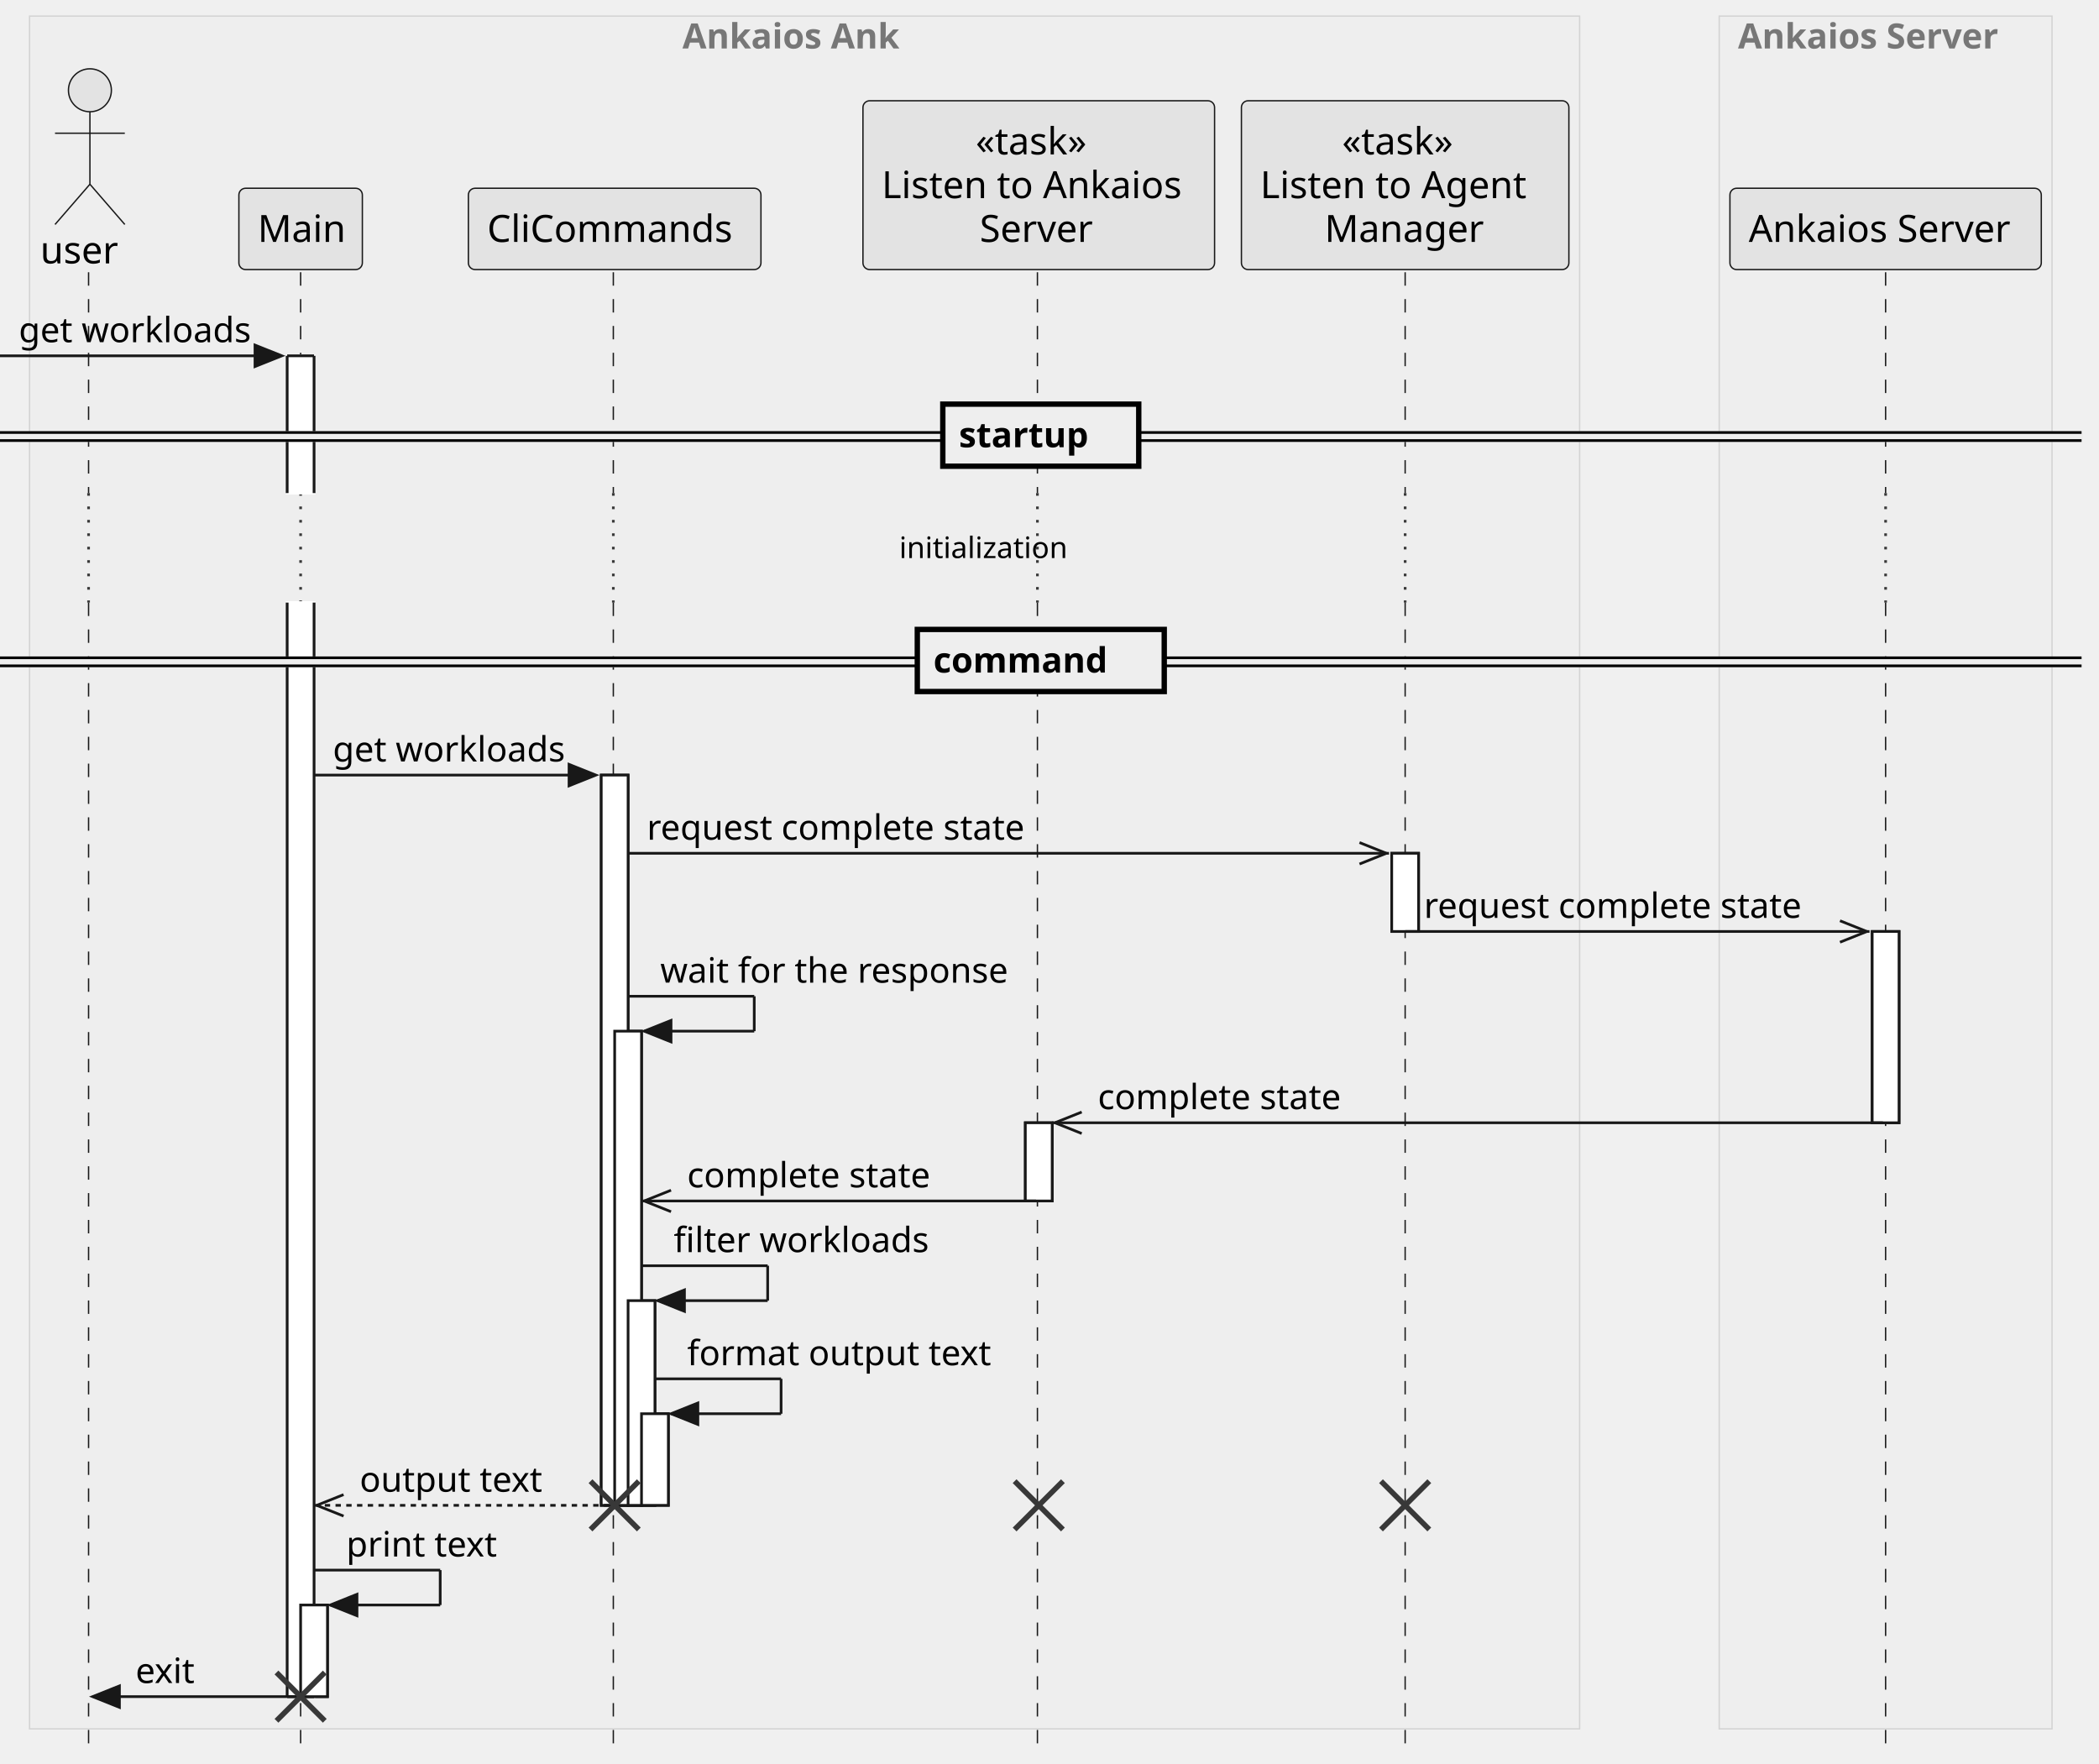
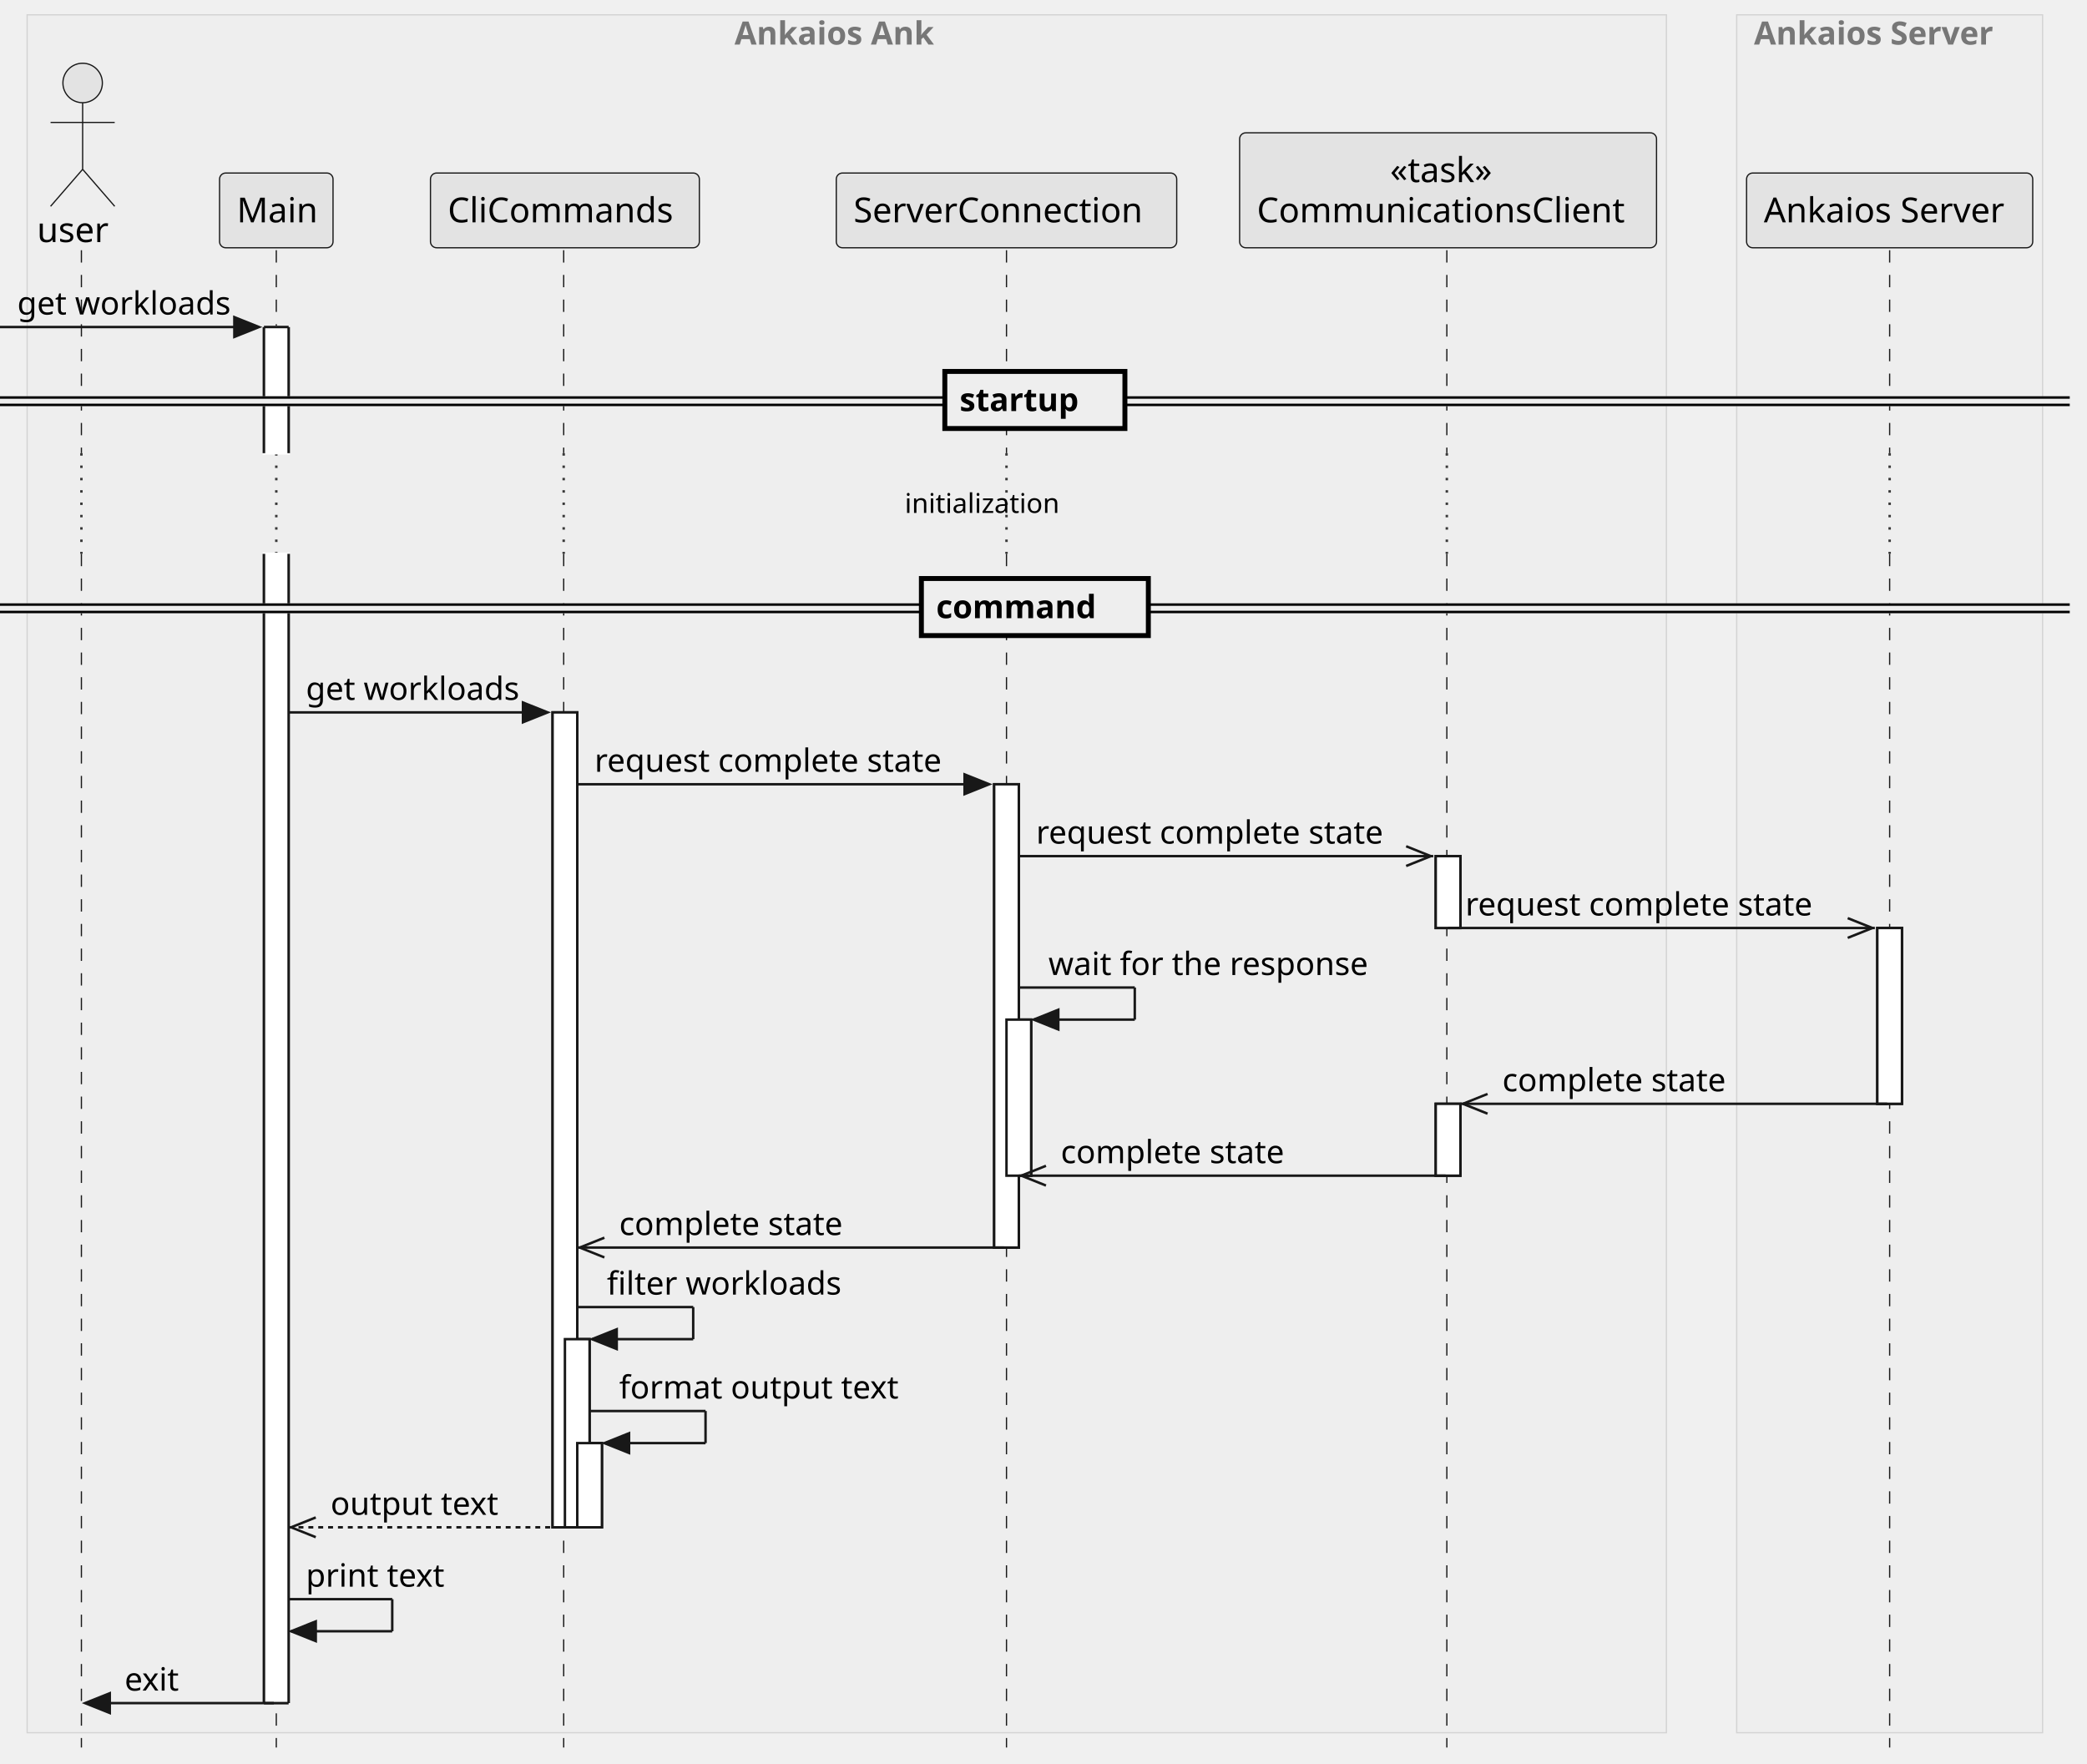
- <svg xmlns="http://www.w3.org/2000/svg" contentStyleType="text/css" height="657px" preserveAspectRatio="none" style="width:782px;height:657px;background:#FFFFFF;" version="1.1" viewBox="0 0 782 657" width="782px" zoomAndPan="magnify">
+ <svg xmlns="http://www.w3.org/2000/svg" contentStyleType="text/css" height="715px" preserveAspectRatio="none" style="width:846px;height:715px;background:#FFFFFF;" version="1.1" viewBox="0 0 846 715" width="846px" zoomAndPan="magnify">
  <defs />
  <g>
-     <rect fill="#EEEEEE" height="638.094" style="stroke:#D3D3D3;stroke-width:0.5;" width="577.5" x="11" y="6" />
-     <text fill="#777777" font-family="sans-serif" font-size="13" font-weight="bold" lengthAdjust="spacing" textLength="91" x="254.25" y="18.067">Ankaios Ank</text>
-     <rect fill="#EEEEEE" height="638.094" style="stroke:#D3D3D3;stroke-width:0.5;" width="124" x="640.5" y="6" />
-     <text fill="#777777" font-family="sans-serif" font-size="13" font-weight="bold" lengthAdjust="spacing" textLength="110" x="647.5" y="18.067">Ankaios Server</text>
+     <rect fill="#EEEEEE" height="696.359" style="stroke:#D3D3D3;stroke-width:0.5;" width="664.5" x="11" y="6" />
+     <text fill="#777777" font-family="sans-serif" font-size="13" font-weight="bold" lengthAdjust="spacing" textLength="91" x="297.75" y="18.067">Ankaios Ank</text>
+     <rect fill="#EEEEEE" height="696.359" style="stroke:#D3D3D3;stroke-width:0.5;" width="124" x="704" y="6" />
+     <text fill="#777777" font-family="sans-serif" font-size="13" font-weight="bold" lengthAdjust="spacing" textLength="110" x="711" y="18.067">Ankaios Server</text>
    <rect fill="#FFFFFF" height="51.133" style="stroke:#FFFFFF;stroke-width:1.0;" width="10" x="107" y="132.562" />
    <line style="stroke:#181818;stroke-width:1.0;" x1="107" x2="107" y1="132.562" y2="183.695" />
    <line style="stroke:#181818;stroke-width:1.0;" x1="117" x2="117" y1="132.562" y2="183.695" />
    <line style="stroke:#181818;stroke-width:1.0;" x1="107" x2="117" y1="132.562" y2="132.562" />
-     <rect fill="#FFFFFF" height="407.594" style="stroke:#FFFFFF;stroke-width:1.0;" width="10" x="107" y="224.5" />
-     <line style="stroke:#181818;stroke-width:1.0;" x1="107" x2="107" y1="224.5" y2="632.094" />
-     <line style="stroke:#181818;stroke-width:1.0;" x1="117" x2="117" y1="224.5" y2="632.094" />
-     <line style="stroke:#181818;stroke-width:1.0;" x1="107" x2="117" y1="632.094" y2="632.094" />
-     <rect fill="#FFFFFF" height="34.133" style="stroke:#181818;stroke-width:1.0;" width="10" x="112" y="597.961" />
-     <rect fill="#FFFFFF" height="272.062" style="stroke:#181818;stroke-width:1.0;" width="10" x="224" y="288.766" />
-     <rect fill="#FFFFFF" height="176.664" style="stroke:#181818;stroke-width:1.0;" width="10" x="229" y="384.164" />
-     <rect fill="#FFFFFF" height="76.266" style="stroke:#181818;stroke-width:1.0;" width="10" x="234" y="484.562" />
-     <rect fill="#FFFFFF" height="34.133" style="stroke:#181818;stroke-width:1.0;" width="10" x="239" y="526.695" />
-     <rect fill="#FFFFFF" height="29.133" style="stroke:#181818;stroke-width:1.0;" width="10" x="382" y="418.297" />
-     <rect fill="#FFFFFF" height="29.133" style="stroke:#181818;stroke-width:1.0;" width="10" x="518.5" y="317.898" />
-     <rect fill="#FFFFFF" height="71.266" style="stroke:#181818;stroke-width:1.0;" width="10" x="697.5" y="347.031" />
+     <rect fill="#FFFFFF" height="465.859" style="stroke:#FFFFFF;stroke-width:1.0;" width="10" x="107" y="224.5" />
+     <line style="stroke:#181818;stroke-width:1.0;" x1="107" x2="107" y1="224.5" y2="690.359" />
+     <line style="stroke:#181818;stroke-width:1.0;" x1="117" x2="117" y1="224.5" y2="690.359" />
+     <line style="stroke:#181818;stroke-width:1.0;" x1="107" x2="117" y1="690.359" y2="690.359" />
+     <rect fill="#FFFFFF" height="330.328" style="stroke:#181818;stroke-width:1.0;" width="10" x="224" y="288.766" />
+     <rect fill="#FFFFFF" height="76.266" style="stroke:#181818;stroke-width:1.0;" width="10" x="229" y="542.828" />
+     <rect fill="#FFFFFF" height="34.133" style="stroke:#181818;stroke-width:1.0;" width="10" x="234" y="584.961" />
+     <rect fill="#FFFFFF" height="187.797" style="stroke:#181818;stroke-width:1.0;" width="10" x="403" y="317.898" />
+     <rect fill="#FFFFFF" height="63.266" style="stroke:#181818;stroke-width:1.0;" width="10" x="408" y="413.297" />
+     <rect fill="#FFFFFF" height="29.133" style="stroke:#181818;stroke-width:1.0;" width="10" x="582" y="347.031" />
+     <rect fill="#FFFFFF" height="29.133" style="stroke:#181818;stroke-width:1.0;" width="10" x="582" y="447.43" />
+     <rect fill="#FFFFFF" height="71.266" style="stroke:#181818;stroke-width:1.0;" width="10" x="761" y="376.164" />
    <line style="stroke:#181818;stroke-width:0.5;stroke-dasharray:5.0,5.0;" x1="33" x2="33" y1="101.43" y2="183.695" />
    <line style="stroke:#383838;stroke-width:1.0;stroke-dasharray:1.0,4.0;" x1="33" x2="33" y1="183.695" y2="224.5" />
-     <line style="stroke:#181818;stroke-width:0.5;stroke-dasharray:5.0,5.0;" x1="33" x2="33" y1="224.5" y2="650.094" />
+     <line style="stroke:#181818;stroke-width:0.5;stroke-dasharray:5.0,5.0;" x1="33" x2="33" y1="224.5" y2="708.359" />
    <line style="stroke:#181818;stroke-width:0.5;stroke-dasharray:5.0,5.0;" x1="112" x2="112" y1="101.43" y2="183.695" />
    <line style="stroke:#383838;stroke-width:1.0;stroke-dasharray:1.0,4.0;" x1="112" x2="112" y1="183.695" y2="224.5" />
-     <line style="stroke:#181818;stroke-width:0.5;stroke-dasharray:5.0,5.0;" x1="112" x2="112" y1="224.5" y2="650.094" />
+     <line style="stroke:#181818;stroke-width:0.5;stroke-dasharray:5.0,5.0;" x1="112" x2="112" y1="224.5" y2="708.359" />
    <line style="stroke:#181818;stroke-width:0.5;stroke-dasharray:5.0,5.0;" x1="228.5" x2="228.5" y1="101.43" y2="183.695" />
    <line style="stroke:#383838;stroke-width:1.0;stroke-dasharray:1.0,4.0;" x1="228.5" x2="228.5" y1="183.695" y2="224.5" />
-     <line style="stroke:#181818;stroke-width:0.5;stroke-dasharray:5.0,5.0;" x1="228.5" x2="228.5" y1="224.5" y2="650.094" />
-     <line style="stroke:#181818;stroke-width:0.5;stroke-dasharray:5.0,5.0;" x1="386.5" x2="386.5" y1="101.43" y2="183.695" />
-     <line style="stroke:#383838;stroke-width:1.0;stroke-dasharray:1.0,4.0;" x1="386.5" x2="386.5" y1="183.695" y2="224.5" />
-     <line style="stroke:#181818;stroke-width:0.5;stroke-dasharray:5.0,5.0;" x1="386.5" x2="386.5" y1="224.5" y2="650.094" />
-     <line style="stroke:#181818;stroke-width:0.5;stroke-dasharray:5.0,5.0;" x1="523.5" x2="523.5" y1="101.43" y2="183.695" />
-     <line style="stroke:#383838;stroke-width:1.0;stroke-dasharray:1.0,4.0;" x1="523.5" x2="523.5" y1="183.695" y2="224.5" />
-     <line style="stroke:#181818;stroke-width:0.5;stroke-dasharray:5.0,5.0;" x1="523.5" x2="523.5" y1="224.5" y2="650.094" />
-     <line style="stroke:#181818;stroke-width:0.5;stroke-dasharray:5.0,5.0;" x1="702.5" x2="702.5" y1="101.43" y2="183.695" />
-     <line style="stroke:#383838;stroke-width:1.0;stroke-dasharray:1.0,4.0;" x1="702.5" x2="702.5" y1="183.695" y2="224.5" />
-     <line style="stroke:#181818;stroke-width:0.5;stroke-dasharray:5.0,5.0;" x1="702.5" x2="702.5" y1="224.5" y2="650.094" />
+     <line style="stroke:#181818;stroke-width:0.5;stroke-dasharray:5.0,5.0;" x1="228.5" x2="228.5" y1="224.5" y2="708.359" />
+     <line style="stroke:#181818;stroke-width:0.5;stroke-dasharray:5.0,5.0;" x1="408" x2="408" y1="101.43" y2="183.695" />
+     <line style="stroke:#383838;stroke-width:1.0;stroke-dasharray:1.0,4.0;" x1="408" x2="408" y1="183.695" y2="224.5" />
+     <line style="stroke:#181818;stroke-width:0.5;stroke-dasharray:5.0,5.0;" x1="408" x2="408" y1="224.5" y2="708.359" />
+     <line style="stroke:#181818;stroke-width:0.5;stroke-dasharray:5.0,5.0;" x1="586.5" x2="586.5" y1="101.43" y2="183.695" />
+     <line style="stroke:#383838;stroke-width:1.0;stroke-dasharray:1.0,4.0;" x1="586.5" x2="586.5" y1="183.695" y2="224.5" />
+     <line style="stroke:#181818;stroke-width:0.5;stroke-dasharray:5.0,5.0;" x1="586.5" x2="586.5" y1="224.5" y2="708.359" />
+     <line style="stroke:#181818;stroke-width:0.5;stroke-dasharray:5.0,5.0;" x1="766" x2="766" y1="101.43" y2="183.695" />
+     <line style="stroke:#383838;stroke-width:1.0;stroke-dasharray:1.0,4.0;" x1="766" x2="766" y1="183.695" y2="224.5" />
+     <line style="stroke:#181818;stroke-width:0.5;stroke-dasharray:5.0,5.0;" x1="766" x2="766" y1="224.5" y2="708.359" />
    <text fill="#000000" font-family="sans-serif" font-size="14" lengthAdjust="spacing" textLength="31" x="15" y="98.128">user</text>
    <ellipse cx="33.5" cy="33.633" fill="#E3E3E3" rx="8" ry="8" style="stroke:#181818;stroke-width:0.5;" />
    <path d="M33.5,41.633 L33.5,68.633 M20.5,49.633 L46.5,49.633 M33.5,68.633 L20.5,83.633 M33.5,68.633 L46.5,83.633 " fill="none" style="stroke:#181818;stroke-width:0.5;" />
    <rect fill="#E3E3E3" height="30.297" rx="2.5" ry="2.5" style="stroke:#181818;stroke-width:0.5;" width="46" x="89" y="70.133" />
    <text fill="#000000" font-family="sans-serif" font-size="14" lengthAdjust="spacing" textLength="32" x="96" y="90.128">Main</text>
    <rect fill="#E3E3E3" height="30.297" rx="2.5" ry="2.5" style="stroke:#181818;stroke-width:0.5;" width="109" x="174.5" y="70.133" />
    <text fill="#000000" font-family="sans-serif" font-size="14" lengthAdjust="spacing" textLength="95" x="181.5" y="90.128">CliCommands</text>
-     <rect fill="#E3E3E3" height="62.891" rx="2.5" ry="2.5" style="stroke:#181818;stroke-width:0.5;" width="131" x="321.5" y="37.539" />
-     <text fill="#000000" font-family="sans-serif" font-size="14" lengthAdjust="spacing" textLength="47" x="363.5" y="57.534">«task»</text>
-     <text fill="#000000" font-family="sans-serif" font-size="14" lengthAdjust="spacing" textLength="117" x="328.5" y="73.831">Listen to Ankaios</text>
-     <text fill="#000000" font-family="sans-serif" font-size="14" lengthAdjust="spacing" textLength="44" x="365" y="90.128">Server</text>
-     <rect fill="#E3E3E3" height="62.891" rx="2.5" ry="2.5" style="stroke:#181818;stroke-width:0.5;" width="122" x="462.5" y="37.539" />
-     <text fill="#000000" font-family="sans-serif" font-size="14" lengthAdjust="spacing" textLength="47" x="500" y="57.534">«task»</text>
-     <text fill="#000000" font-family="sans-serif" font-size="14" lengthAdjust="spacing" textLength="104" x="469.5" y="73.831">Listen to Agent</text>
-     <text fill="#000000" font-family="sans-serif" font-size="14" lengthAdjust="spacing" textLength="60" x="493.5" y="90.128">Manager</text>
-     <rect fill="#E3E3E3" height="30.297" rx="2.5" ry="2.5" style="stroke:#181818;stroke-width:0.5;" width="116" x="644.5" y="70.133" />
-     <text fill="#000000" font-family="sans-serif" font-size="14" lengthAdjust="spacing" textLength="102" x="651.5" y="90.128">Ankaios Server</text>
+     <rect fill="#E3E3E3" height="30.297" rx="2.5" ry="2.5" style="stroke:#181818;stroke-width:0.5;" width="138" x="339" y="70.133" />
+     <text fill="#000000" font-family="sans-serif" font-size="14" lengthAdjust="spacing" textLength="124" x="346" y="90.128">ServerConnection</text>
+     <rect fill="#E3E3E3" height="46.594" rx="2.5" ry="2.5" style="stroke:#181818;stroke-width:0.5;" width="169" x="502.5" y="53.836" />
+     <text fill="#000000" font-family="sans-serif" font-size="14" lengthAdjust="spacing" textLength="47" x="563.5" y="73.831">«task»</text>
+     <text fill="#000000" font-family="sans-serif" font-size="14" lengthAdjust="spacing" textLength="155" x="509.5" y="90.128">CommunicationsClient</text>
+     <rect fill="#E3E3E3" height="30.297" rx="2.5" ry="2.5" style="stroke:#181818;stroke-width:0.5;" width="116" x="708" y="70.133" />
+     <text fill="#000000" font-family="sans-serif" font-size="14" lengthAdjust="spacing" textLength="102" x="715" y="90.128">Ankaios Server</text>
    <rect fill="#FFFFFF" height="51.133" style="stroke:#FFFFFF;stroke-width:1.0;" width="10" x="107" y="132.562" />
    <line style="stroke:#181818;stroke-width:1.0;" x1="107" x2="107" y1="132.562" y2="183.695" />
    <line style="stroke:#181818;stroke-width:1.0;" x1="117" x2="117" y1="132.562" y2="183.695" />
    <line style="stroke:#181818;stroke-width:1.0;" x1="107" x2="117" y1="132.562" y2="132.562" />
-     <rect fill="#FFFFFF" height="407.594" style="stroke:#FFFFFF;stroke-width:1.0;" width="10" x="107" y="224.5" />
-     <line style="stroke:#181818;stroke-width:1.0;" x1="107" x2="107" y1="224.5" y2="632.094" />
-     <line style="stroke:#181818;stroke-width:1.0;" x1="117" x2="117" y1="224.5" y2="632.094" />
-     <line style="stroke:#181818;stroke-width:1.0;" x1="107" x2="117" y1="632.094" y2="632.094" />
-     <rect fill="#FFFFFF" height="34.133" style="stroke:#181818;stroke-width:1.0;" width="10" x="112" y="597.961" />
-     <rect fill="#FFFFFF" height="272.062" style="stroke:#181818;stroke-width:1.0;" width="10" x="224" y="288.766" />
-     <rect fill="#FFFFFF" height="176.664" style="stroke:#181818;stroke-width:1.0;" width="10" x="229" y="384.164" />
-     <rect fill="#FFFFFF" height="76.266" style="stroke:#181818;stroke-width:1.0;" width="10" x="234" y="484.562" />
-     <rect fill="#FFFFFF" height="34.133" style="stroke:#181818;stroke-width:1.0;" width="10" x="239" y="526.695" />
-     <rect fill="#FFFFFF" height="29.133" style="stroke:#181818;stroke-width:1.0;" width="10" x="382" y="418.297" />
-     <rect fill="#FFFFFF" height="29.133" style="stroke:#181818;stroke-width:1.0;" width="10" x="518.5" y="317.898" />
-     <rect fill="#FFFFFF" height="71.266" style="stroke:#181818;stroke-width:1.0;" width="10" x="697.5" y="347.031" />
+     <rect fill="#FFFFFF" height="465.859" style="stroke:#FFFFFF;stroke-width:1.0;" width="10" x="107" y="224.5" />
+     <line style="stroke:#181818;stroke-width:1.0;" x1="107" x2="107" y1="224.5" y2="690.359" />
+     <line style="stroke:#181818;stroke-width:1.0;" x1="117" x2="117" y1="224.5" y2="690.359" />
+     <line style="stroke:#181818;stroke-width:1.0;" x1="107" x2="117" y1="690.359" y2="690.359" />
+     <rect fill="#FFFFFF" height="330.328" style="stroke:#181818;stroke-width:1.0;" width="10" x="224" y="288.766" />
+     <rect fill="#FFFFFF" height="76.266" style="stroke:#181818;stroke-width:1.0;" width="10" x="229" y="542.828" />
+     <rect fill="#FFFFFF" height="34.133" style="stroke:#181818;stroke-width:1.0;" width="10" x="234" y="584.961" />
+     <rect fill="#FFFFFF" height="187.797" style="stroke:#181818;stroke-width:1.0;" width="10" x="403" y="317.898" />
+     <rect fill="#FFFFFF" height="63.266" style="stroke:#181818;stroke-width:1.0;" width="10" x="408" y="413.297" />
+     <rect fill="#FFFFFF" height="29.133" style="stroke:#181818;stroke-width:1.0;" width="10" x="582" y="347.031" />
+     <rect fill="#FFFFFF" height="29.133" style="stroke:#181818;stroke-width:1.0;" width="10" x="582" y="447.43" />
+     <rect fill="#FFFFFF" height="71.266" style="stroke:#181818;stroke-width:1.0;" width="10" x="761" y="376.164" />
    <polygon fill="#181818" points="95,128.562,105,132.562,95,136.562" style="stroke:#181818;stroke-width:1.0;" />
    <line style="stroke:#181818;stroke-width:1.0;" x1="0" x2="101" y1="132.562" y2="132.562" />
    <text fill="#000000" font-family="sans-serif" font-size="13" lengthAdjust="spacing" textLength="88" x="7" y="127.497">get workloads</text>
-     <rect fill="#EEEEEE" height="3" style="stroke:#EEEEEE;stroke-width:1.0;" width="775.5" x="0" y="161.129" />
-     <line style="stroke:#000000;stroke-width:1.0;" x1="0" x2="775.5" y1="161.129" y2="161.129" />
-     <line style="stroke:#000000;stroke-width:1.0;" x1="0" x2="775.5" y1="164.129" y2="164.129" />
-     <rect fill="#EEEEEE" height="23.133" style="stroke:#000000;stroke-width:2.0;" width="73" x="351.25" y="150.562" />
-     <text fill="#000000" font-family="sans-serif" font-size="13" font-weight="bold" lengthAdjust="spacing" textLength="54" x="357.25" y="166.629">startup</text>
-     <text fill="#000000" font-family="sans-serif" font-size="11" lengthAdjust="spacing" textLength="66" x="335" y="207.906">initialization</text>
-     <rect fill="#EEEEEE" height="3" style="stroke:#EEEEEE;stroke-width:1.0;" width="775.5" x="0" y="245.066" />
-     <line style="stroke:#000000;stroke-width:1.0;" x1="0" x2="775.5" y1="245.066" y2="245.066" />
-     <line style="stroke:#000000;stroke-width:1.0;" x1="0" x2="775.5" y1="248.066" y2="248.066" />
-     <rect fill="#EEEEEE" height="23.133" style="stroke:#000000;stroke-width:2.0;" width="92" x="341.75" y="234.5" />
-     <text fill="#000000" font-family="sans-serif" font-size="13" font-weight="bold" lengthAdjust="spacing" textLength="73" x="347.75" y="250.567">command</text>
+     <rect fill="#EEEEEE" height="3" style="stroke:#EEEEEE;stroke-width:1.0;" width="839" x="0" y="161.129" />
+     <line style="stroke:#000000;stroke-width:1.0;" x1="0" x2="839" y1="161.129" y2="161.129" />
+     <line style="stroke:#000000;stroke-width:1.0;" x1="0" x2="839" y1="164.129" y2="164.129" />
+     <rect fill="#EEEEEE" height="23.133" style="stroke:#000000;stroke-width:2.0;" width="73" x="383" y="150.562" />
+     <text fill="#000000" font-family="sans-serif" font-size="13" font-weight="bold" lengthAdjust="spacing" textLength="54" x="389" y="166.629">startup</text>
+     <text fill="#000000" font-family="sans-serif" font-size="11" lengthAdjust="spacing" textLength="66" x="366.75" y="207.906">initialization</text>
+     <rect fill="#EEEEEE" height="3" style="stroke:#EEEEEE;stroke-width:1.0;" width="839" x="0" y="245.066" />
+     <line style="stroke:#000000;stroke-width:1.0;" x1="0" x2="839" y1="245.066" y2="245.066" />
+     <line style="stroke:#000000;stroke-width:1.0;" x1="0" x2="839" y1="248.066" y2="248.066" />
+     <rect fill="#EEEEEE" height="23.133" style="stroke:#000000;stroke-width:2.0;" width="92" x="373.5" y="234.5" />
+     <text fill="#000000" font-family="sans-serif" font-size="13" font-weight="bold" lengthAdjust="spacing" textLength="73" x="379.5" y="250.567">command</text>
    <polygon fill="#181818" points="212,284.766,222,288.766,212,292.766" style="stroke:#181818;stroke-width:1.0;" />
    <line style="stroke:#181818;stroke-width:1.0;" x1="117" x2="218" y1="288.766" y2="288.766" />
    <text fill="#000000" font-family="sans-serif" font-size="13" lengthAdjust="spacing" textLength="88" x="124" y="283.7">get workloads</text>
-     <line style="stroke:#181818;stroke-width:1.0;" x1="516.5" x2="506.5" y1="317.898" y2="313.898" />
-     <line style="stroke:#181818;stroke-width:1.0;" x1="516.5" x2="506.5" y1="317.898" y2="321.898" />
-     <line style="stroke:#181818;stroke-width:1.0;" x1="234" x2="517.5" y1="317.898" y2="317.898" />
+     <polygon fill="#181818" points="391,313.898,401,317.898,391,321.898" style="stroke:#181818;stroke-width:1.0;" />
+     <line style="stroke:#181818;stroke-width:1.0;" x1="234" x2="397" y1="317.898" y2="317.898" />
    <text fill="#000000" font-family="sans-serif" font-size="13" lengthAdjust="spacing" textLength="150" x="241" y="312.832">request complete state</text>
-     <line style="stroke:#181818;stroke-width:1.0;" x1="695.5" x2="685.5" y1="347.031" y2="343.031" />
-     <line style="stroke:#181818;stroke-width:1.0;" x1="695.5" x2="685.5" y1="347.031" y2="351.031" />
-     <line style="stroke:#181818;stroke-width:1.0;" x1="523.5" x2="696.5" y1="347.031" y2="347.031" />
-     <text fill="#000000" font-family="sans-serif" font-size="13" lengthAdjust="spacing" textLength="150" x="530.5" y="341.965">request complete state</text>
-     <line style="stroke:#181818;stroke-width:1.0;" x1="234" x2="281" y1="371.164" y2="371.164" />
-     <line style="stroke:#181818;stroke-width:1.0;" x1="281" x2="281" y1="371.164" y2="384.164" />
-     <line style="stroke:#181818;stroke-width:1.0;" x1="240" x2="281" y1="384.164" y2="384.164" />
-     <polygon fill="#181818" points="250,380.164,240,384.164,250,388.164" style="stroke:#181818;stroke-width:1.0;" />
-     <text fill="#000000" font-family="sans-serif" font-size="13" lengthAdjust="spacing" textLength="134" x="246" y="366.098">wait for the response</text>
-     <line style="stroke:#181818;stroke-width:1.0;" x1="393" x2="403" y1="418.297" y2="414.297" />
-     <line style="stroke:#181818;stroke-width:1.0;" x1="393" x2="403" y1="418.297" y2="422.297" />
-     <line style="stroke:#181818;stroke-width:1.0;" x1="392" x2="701.5" y1="418.297" y2="418.297" />
-     <text fill="#000000" font-family="sans-serif" font-size="13" lengthAdjust="spacing" textLength="97" x="409" y="413.231">complete state</text>
-     <line style="stroke:#181818;stroke-width:1.0;" x1="240" x2="250" y1="447.43" y2="443.43" />
-     <line style="stroke:#181818;stroke-width:1.0;" x1="240" x2="250" y1="447.43" y2="451.43" />
-     <line style="stroke:#181818;stroke-width:1.0;" x1="239" x2="386" y1="447.43" y2="447.43" />
-     <text fill="#000000" font-family="sans-serif" font-size="13" lengthAdjust="spacing" textLength="97" x="256" y="442.364">complete state</text>
-     <line style="stroke:#181818;stroke-width:1.0;" x1="239" x2="286" y1="471.562" y2="471.562" />
-     <line style="stroke:#181818;stroke-width:1.0;" x1="286" x2="286" y1="471.562" y2="484.562" />
-     <line style="stroke:#181818;stroke-width:1.0;" x1="245" x2="286" y1="484.562" y2="484.562" />
-     <polygon fill="#181818" points="255,480.562,245,484.562,255,488.562" style="stroke:#181818;stroke-width:1.0;" />
-     <text fill="#000000" font-family="sans-serif" font-size="13" lengthAdjust="spacing" textLength="95" x="251" y="466.497">filter workloads</text>
-     <line style="stroke:#181818;stroke-width:1.0;" x1="244" x2="291" y1="513.695" y2="513.695" />
-     <line style="stroke:#181818;stroke-width:1.0;" x1="291" x2="291" y1="513.695" y2="526.695" />
-     <line style="stroke:#181818;stroke-width:1.0;" x1="250" x2="291" y1="526.695" y2="526.695" />
-     <polygon fill="#181818" points="260,522.695,250,526.695,260,530.695" style="stroke:#181818;stroke-width:1.0;" />
-     <text fill="#000000" font-family="sans-serif" font-size="13" lengthAdjust="spacing" textLength="118" x="256" y="508.629">format output text</text>
-     <line style="stroke:#181818;stroke-width:1.0;" x1="118" x2="128" y1="560.828" y2="556.828" />
-     <line style="stroke:#181818;stroke-width:1.0;" x1="118" x2="128" y1="560.828" y2="564.828" />
-     <line style="stroke:#181818;stroke-width:1.0;stroke-dasharray:2.0,2.0;" x1="117" x2="228" y1="560.828" y2="560.828" />
-     <text fill="#000000" font-family="sans-serif" font-size="13" lengthAdjust="spacing" textLength="71" x="134" y="555.762">output text</text>
-     <line style="stroke:#383838;stroke-width:2.0;" x1="220" x2="238" y1="551.828" y2="569.828" />
-     <line style="stroke:#383838;stroke-width:2.0;" x1="220" x2="238" y1="569.828" y2="551.828" />
-     <line style="stroke:#383838;stroke-width:2.0;" x1="514.5" x2="532.5" y1="551.828" y2="569.828" />
-     <line style="stroke:#383838;stroke-width:2.0;" x1="514.5" x2="532.5" y1="569.828" y2="551.828" />
-     <line style="stroke:#383838;stroke-width:2.0;" x1="378" x2="396" y1="551.828" y2="569.828" />
-     <line style="stroke:#383838;stroke-width:2.0;" x1="378" x2="396" y1="569.828" y2="551.828" />
-     <line style="stroke:#181818;stroke-width:1.0;" x1="117" x2="164" y1="584.961" y2="584.961" />
-     <line style="stroke:#181818;stroke-width:1.0;" x1="164" x2="164" y1="584.961" y2="597.961" />
-     <line style="stroke:#181818;stroke-width:1.0;" x1="123" x2="164" y1="597.961" y2="597.961" />
-     <polygon fill="#181818" points="133,593.961,123,597.961,133,601.961" style="stroke:#181818;stroke-width:1.0;" />
-     <text fill="#000000" font-family="sans-serif" font-size="13" lengthAdjust="spacing" textLength="58" x="129" y="579.895">print text</text>
-     <polygon fill="#181818" points="44.5,628.094,34.5,632.094,44.5,636.094" style="stroke:#181818;stroke-width:1.0;" />
-     <line style="stroke:#181818;stroke-width:1.0;" x1="38.5" x2="111" y1="632.094" y2="632.094" />
-     <text fill="#000000" font-family="sans-serif" font-size="13" lengthAdjust="spacing" textLength="23" x="50.5" y="627.028">exit</text>
-     <line style="stroke:#383838;stroke-width:2.0;" x1="103" x2="121" y1="623.094" y2="641.094" />
-     <line style="stroke:#383838;stroke-width:2.0;" x1="103" x2="121" y1="641.094" y2="623.094" />
+     <line style="stroke:#181818;stroke-width:1.0;" x1="580" x2="570" y1="347.031" y2="343.031" />
+     <line style="stroke:#181818;stroke-width:1.0;" x1="580" x2="570" y1="347.031" y2="351.031" />
+     <line style="stroke:#181818;stroke-width:1.0;" x1="413" x2="581" y1="347.031" y2="347.031" />
+     <text fill="#000000" font-family="sans-serif" font-size="13" lengthAdjust="spacing" textLength="150" x="420" y="341.965">request complete state</text>
+     <line style="stroke:#181818;stroke-width:1.0;" x1="759" x2="749" y1="376.164" y2="372.164" />
+     <line style="stroke:#181818;stroke-width:1.0;" x1="759" x2="749" y1="376.164" y2="380.164" />
+     <line style="stroke:#181818;stroke-width:1.0;" x1="587" x2="760" y1="376.164" y2="376.164" />
+     <text fill="#000000" font-family="sans-serif" font-size="13" lengthAdjust="spacing" textLength="150" x="594" y="371.098">request complete state</text>
+     <line style="stroke:#181818;stroke-width:1.0;" x1="413" x2="460" y1="400.297" y2="400.297" />
+     <line style="stroke:#181818;stroke-width:1.0;" x1="460" x2="460" y1="400.297" y2="413.297" />
+     <line style="stroke:#181818;stroke-width:1.0;" x1="419" x2="460" y1="413.297" y2="413.297" />
+     <polygon fill="#181818" points="429,409.297,419,413.297,429,417.297" style="stroke:#181818;stroke-width:1.0;" />
+     <text fill="#000000" font-family="sans-serif" font-size="13" lengthAdjust="spacing" textLength="134" x="425" y="395.231">wait for the response</text>
+     <line style="stroke:#181818;stroke-width:1.0;" x1="593" x2="603" y1="447.43" y2="443.43" />
+     <line style="stroke:#181818;stroke-width:1.0;" x1="593" x2="603" y1="447.43" y2="451.43" />
+     <line style="stroke:#181818;stroke-width:1.0;" x1="592" x2="765" y1="447.43" y2="447.43" />
+     <text fill="#000000" font-family="sans-serif" font-size="13" lengthAdjust="spacing" textLength="97" x="609" y="442.364">complete state</text>
+     <line style="stroke:#181818;stroke-width:1.0;" x1="414" x2="424" y1="476.562" y2="472.562" />
+     <line style="stroke:#181818;stroke-width:1.0;" x1="414" x2="424" y1="476.562" y2="480.562" />
+     <line style="stroke:#181818;stroke-width:1.0;" x1="413" x2="586" y1="476.562" y2="476.562" />
+     <text fill="#000000" font-family="sans-serif" font-size="13" lengthAdjust="spacing" textLength="97" x="430" y="471.497">complete state</text>
+     <line style="stroke:#181818;stroke-width:1.0;" x1="235" x2="245" y1="505.695" y2="501.695" />
+     <line style="stroke:#181818;stroke-width:1.0;" x1="235" x2="245" y1="505.695" y2="509.695" />
+     <line style="stroke:#181818;stroke-width:1.0;" x1="234" x2="407" y1="505.695" y2="505.695" />
+     <text fill="#000000" font-family="sans-serif" font-size="13" lengthAdjust="spacing" textLength="97" x="251" y="500.629">complete state</text>
+     <line style="stroke:#181818;stroke-width:1.0;" x1="234" x2="281" y1="529.828" y2="529.828" />
+     <line style="stroke:#181818;stroke-width:1.0;" x1="281" x2="281" y1="529.828" y2="542.828" />
+     <line style="stroke:#181818;stroke-width:1.0;" x1="240" x2="281" y1="542.828" y2="542.828" />
+     <polygon fill="#181818" points="250,538.828,240,542.828,250,546.828" style="stroke:#181818;stroke-width:1.0;" />
+     <text fill="#000000" font-family="sans-serif" font-size="13" lengthAdjust="spacing" textLength="95" x="246" y="524.762">filter workloads</text>
+     <line style="stroke:#181818;stroke-width:1.0;" x1="239" x2="286" y1="571.961" y2="571.961" />
+     <line style="stroke:#181818;stroke-width:1.0;" x1="286" x2="286" y1="571.961" y2="584.961" />
+     <line style="stroke:#181818;stroke-width:1.0;" x1="245" x2="286" y1="584.961" y2="584.961" />
+     <polygon fill="#181818" points="255,580.961,245,584.961,255,588.961" style="stroke:#181818;stroke-width:1.0;" />
+     <text fill="#000000" font-family="sans-serif" font-size="13" lengthAdjust="spacing" textLength="118" x="251" y="566.895">format output text</text>
+     <line style="stroke:#181818;stroke-width:1.0;" x1="118" x2="128" y1="619.094" y2="615.094" />
+     <line style="stroke:#181818;stroke-width:1.0;" x1="118" x2="128" y1="619.094" y2="623.094" />
+     <line style="stroke:#181818;stroke-width:1.0;stroke-dasharray:2.0,2.0;" x1="117" x2="228" y1="619.094" y2="619.094" />
+     <text fill="#000000" font-family="sans-serif" font-size="13" lengthAdjust="spacing" textLength="71" x="134" y="614.028">output text</text>
+     <line style="stroke:#181818;stroke-width:1.0;" x1="117" x2="159" y1="648.227" y2="648.227" />
+     <line style="stroke:#181818;stroke-width:1.0;" x1="159" x2="159" y1="648.227" y2="661.227" />
+     <line style="stroke:#181818;stroke-width:1.0;" x1="118" x2="159" y1="661.227" y2="661.227" />
+     <polygon fill="#181818" points="128,657.227,118,661.227,128,665.227" style="stroke:#181818;stroke-width:1.0;" />
+     <text fill="#000000" font-family="sans-serif" font-size="13" lengthAdjust="spacing" textLength="58" x="124" y="643.161">print text</text>
+     <polygon fill="#181818" points="44.5,686.359,34.5,690.359,44.5,694.359" style="stroke:#181818;stroke-width:1.0;" />
+     <line style="stroke:#181818;stroke-width:1.0;" x1="38.5" x2="111" y1="690.359" y2="690.359" />
+     <text fill="#000000" font-family="sans-serif" font-size="13" lengthAdjust="spacing" textLength="23" x="50.5" y="685.293">exit</text>
  </g>
</svg>
